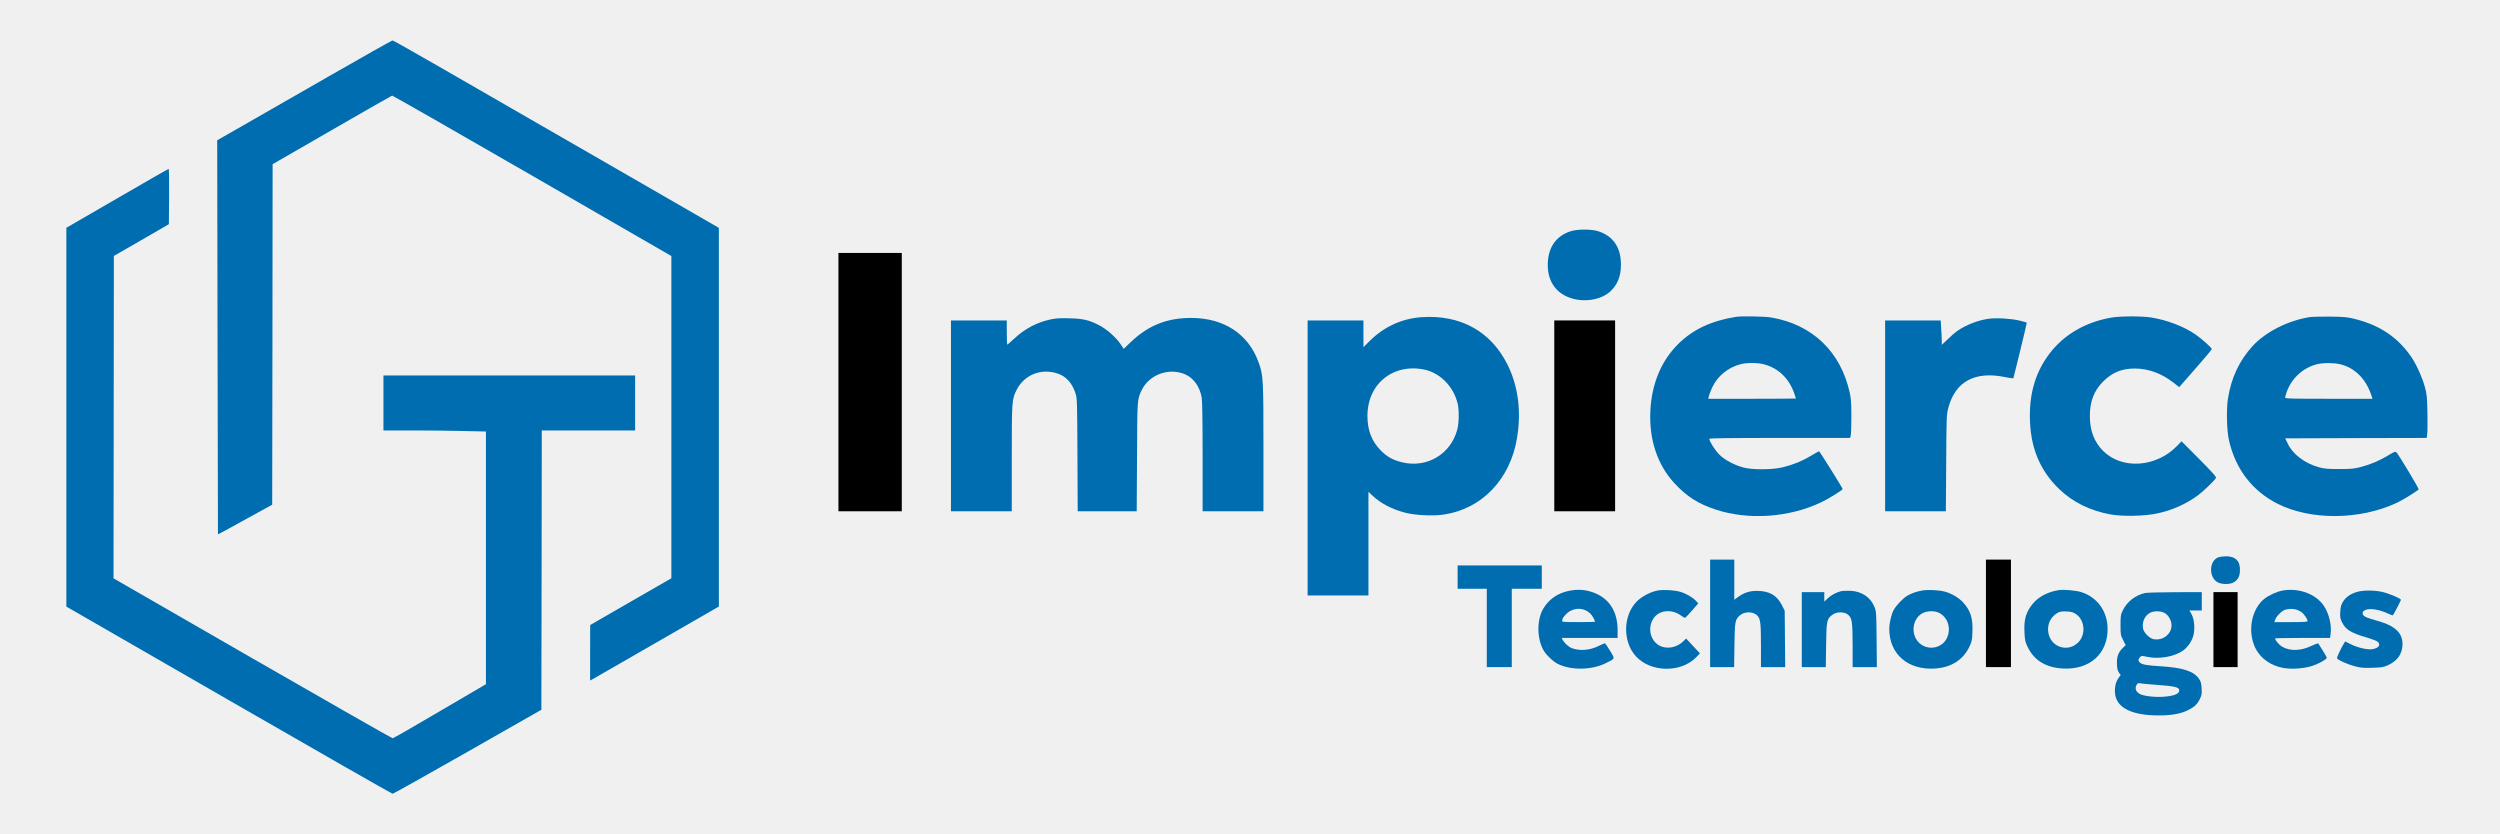
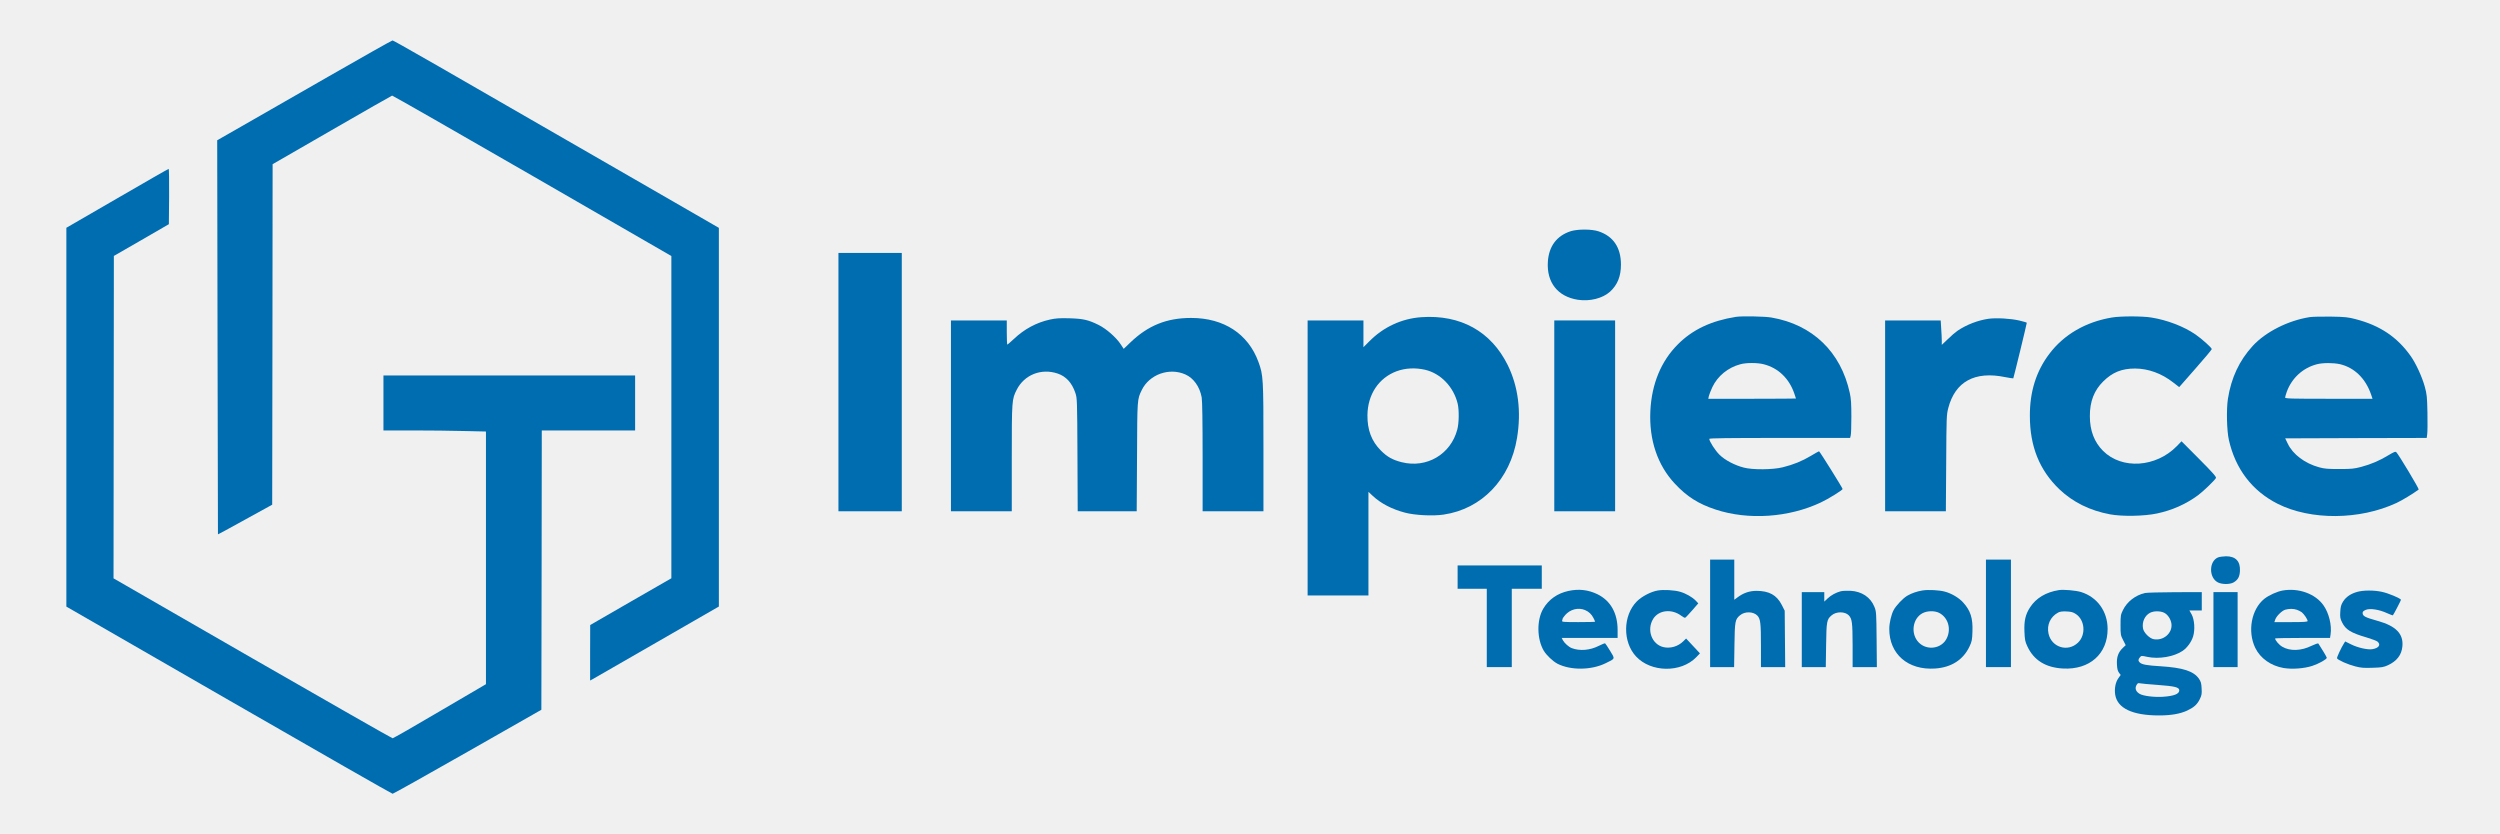
- <svg xmlns="http://www.w3.org/2000/svg" width="100%" height="100%" viewBox="0 0 9375 3125" version="1.1" xml:space="preserve" style="fill-rule:evenodd;clip-rule:evenodd;stroke-linejoin:round;stroke-miterlimit:2;">
+ <svg xmlns="http://www.w3.org/2000/svg" class="impierce-logo" width="100%" height="100%" viewBox="0 0 9375 3125" version="1.1" xml:space="preserve" style="fill-rule:evenodd;clip-rule:evenodd;stroke-linejoin:round;stroke-miterlimit:2;">
  <style>
-         path {
+         .impierce-logo path, 
+         .impierce-logo rect {
            fill: #006db1;
        }
        @media (prefers-color-scheme: dark) {
-             path {
+             .impierce-logo path, .impierce-logo rect {
                fill: #fff;
            }
+         }
+         html[data-color-mode="dark"] .impierce-logo path, 
+         html[data-color-mode="dark"] .impierce-logo rect {
+             fill: #fff;
        }
    </style>
  <path d="M1230.12,287.897c-130.625,75 -277.5,159.375 -326.562,187.187l-89.063,50.938l1.25,738.75c0.625,406.25 1.25,738.75 1.563,739.062c0.312,0.313 46.25,-24.375 101.875,-55.312l101.562,-55.938l0.938,-638.437l0.625,-638.438l222.187,-128.125c122.188,-70.625 223.75,-128.437 225.938,-129.062c1.875,-0.313 238.437,134.687 525.312,300.312l521.875,301.25l0,1208.44l-152.187,87.5l-152.188,87.812l-0.312,104.063l-0,104.062l8.75,-4.687c4.687,-2.5 113.125,-65 241.25,-138.75l232.812,-134.063l0,-1420l-335.937,-193.75c-731.875,-422.187 -883.438,-509.062 -887.813,-509.062c-2.5,-0 -111.25,61.25 -241.875,136.25Z" style="fill-rule:nonzero;" />
  <path d="M439.49,743.834l-190.625,110.313l0,1420.62l609.375,350.937c335,193.125 611.563,350.938 614.063,350.938c2.5,-0 129.062,-70.938 281.25,-157.5l276.562,-157.5l0.938,-523.75l0.625,-523.75l350,-0l-0,-206.25l-943.75,-0l-0,206.25l110.312,-0c60.313,-0 146.875,0.937 192.188,2.187l81.875,1.875l-0,947.5l-172.813,101.25c-94.687,55.938 -174.687,101.563 -177.187,101.563c-2.5,-0 -239.063,-135 -525.625,-299.688l-520.938,-300l0.625,-604.375l0.625,-604.687l103.125,-59.375l103.125,-59.688l0.938,-104.062c0.312,-56.875 -0.313,-103.75 -1.563,-103.438c-1.562,0 -88.125,49.688 -193.125,110.625Z" style="fill-rule:nonzero;" />
  <path d="M5890.43,866.959c-52.5,16.875 -82.188,56.25 -85.938,114.375c-5,77.813 36.875,130.938 112.5,142.813c44.688,6.875 92.813,-5.313 120.313,-30c28.125,-25.625 41.25,-57.813 41.25,-101.875c-0,-63.75 -28.438,-106.25 -83.75,-124.688c-25.625,-8.75 -78.125,-8.75 -104.375,-0.625Z" style="fill-rule:nonzero;" />
  <rect x="3144.18" y="948.522" width="237.5" height="968.75" style="fill-rule:nonzero;" />
  <path d="M5329.8,1189.46c-74.063,5.313 -142.5,37.188 -195.625,91.25l-21.25,21.25l-0,-100.312l-209.375,-0l-0,1031.25l228.125,-0l-0,-388.438l15.312,14.375c30.938,29.063 72.5,50.625 122.188,63.75c36.875,9.688 104.375,13.125 144.062,7.188c143.438,-20.938 250.313,-132.188 275.625,-287.5c16.563,-99.688 4.375,-193.438 -35,-273.438c-62.5,-126.25 -176.875,-189.687 -324.062,-179.375Zm14.375,197.188c58.75,13.75 107.187,64.375 122.187,127.5c5.625,24.062 5,72.5 -1.562,96.562c-24.375,93.125 -115,146.25 -208.75,122.5c-34.063,-8.75 -54.375,-20 -77.813,-43.75c-35,-35 -50.937,-77.187 -50.312,-133.125c0.937,-76.875 42.187,-139.062 109.062,-164.062c32.813,-12.188 70.313,-14.063 107.188,-5.625Z" style="fill-rule:nonzero;" />
  <path d="M6509.8,1188.21c-92.5,14.688 -162.188,47.5 -217.188,102.5c-63.437,63.125 -98.75,148.75 -103.75,250c-5.312,108.75 26.875,204.063 92.188,273.438c45,48.125 87.812,75.312 152.187,96.562c122.813,40.625 274.688,30.313 395,-26.562c27.5,-12.813 81.563,-46.25 81.563,-50.313c-0,-3.75 -85.938,-141.562 -88.438,-141.562c-1.25,-0 -15,7.812 -30.625,17.187c-32.187,19.375 -65.937,33.125 -105.312,42.813c-36.875,9.375 -113.125,10 -145.938,1.25c-34.375,-8.75 -71.25,-28.125 -91.562,-48.438c-15.938,-15.625 -38.125,-50.312 -38.125,-59.375c-0,-2.5 72.5,-3.437 264.062,-3.437l264.063,-0l2.187,-8.75c1.563,-4.688 2.5,-36.563 2.5,-70.938c0,-49.375 -1.25,-68.125 -5.937,-89.062c-33.438,-154.063 -139.688,-256.25 -293.75,-282.813c-25.625,-4.375 -111.25,-5.937 -133.125,-2.5Zm104.375,177.813c54.062,13.75 95,53.125 114.375,109.375c3.437,9.687 6.25,18.437 6.25,19.062c-0,0.313 -74.063,0.938 -164.375,0.938l-164.375,-0l2.187,-10.313c1.25,-5.312 7.188,-20.625 13.125,-33.437c19.688,-41.563 58.75,-73.438 104.688,-85.625c22.187,-6.25 64.375,-6.25 88.125,-0Z" style="fill-rule:nonzero;" />
  <path d="M7919.18,1190.71c-98.125,16.563 -180,64.063 -234.688,136.875c-48.75,64.688 -72.812,140.938 -72.5,231.875c0,114.375 35.938,203.75 110.625,275.313c50.938,48.437 114.688,80 190.313,94.062c45.625,8.438 127.812,6.875 175,-3.125c57.812,-12.187 109.062,-35 155,-68.75c19.375,-14.375 61.875,-55.312 66.875,-64.375c2.187,-4.062 -10.938,-19.062 -63.125,-71.562l-65.938,-66.25l-17.5,18.125c-78.437,80.312 -206.25,88.437 -276.875,17.812c-32.812,-32.812 -49.375,-75.937 -49.375,-129.687c-0.312,-55.313 15.938,-96.875 50,-130.625c34.688,-34.375 69.688,-48.438 119.688,-48.438c49.687,0.313 99.687,18.438 143.125,52.5l22.187,17.188l60.938,-69.375c33.75,-38.125 61.25,-71.25 61.25,-73.125c-0,-5 -37.5,-38.75 -61.25,-55c-43.125,-29.688 -106.25,-54.063 -165.313,-63.438c-34.375,-5.625 -115.312,-5.625 -148.437,0Z" style="fill-rule:nonzero;" />
  <path d="M8661.68,1189.15c-81.563,12.812 -165.938,55.625 -214.063,108.125c-50.312,55 -80.312,119.062 -92.812,197.5c-6.25,39.687 -4.375,120.312 3.437,154.687c24.375,109.063 87.5,191.563 182.813,239.688c124.062,62.5 307.812,61.25 445.937,-3.125c20.313,-9.375 62.5,-35 83.125,-50.313c2.5,-1.875 -74.375,-130 -83.75,-139.687c-3.437,-3.75 -8.437,-1.563 -30,11.25c-33.437,20.312 -65,33.75 -102.5,43.75c-26.25,6.875 -36.25,7.812 -81.562,7.812c-43.125,0 -55.625,-0.937 -75.938,-6.562c-53.437,-14.688 -98.125,-48.438 -117.187,-88.438l-9.688,-20l265.313,-0.937l265.312,-0.625l1.875,-13.75c1.25,-7.5 1.563,-43.75 0.938,-80.625c-1.25,-60 -2.188,-69.688 -10,-97.813c-10,-36.562 -33.438,-87.812 -53.125,-115.312c-50.625,-71.25 -115.313,-114.375 -205.625,-137.813c-28.438,-7.5 -39.063,-8.75 -93.125,-9.687c-33.438,-0.313 -69.063,0.312 -79.375,1.875Zm113.437,176.562c54.063,12.813 95.625,53.438 116.25,113.125l5.625,16.563l-164.062,-0c-141.563,-0 -163.75,-0.625 -163.75,-4.688c-0,-2.5 3.125,-12.5 6.562,-22.5c19.063,-50.937 60,-88.437 112.188,-102.187c22.5,-5.938 62.187,-5.938 87.187,-0.313Z" style="fill-rule:nonzero;" />
  <path d="M3937.93,1198.21c-51.25,11.25 -96.25,35.313 -136.563,73.438c-12.187,11.25 -22.812,20.625 -24.062,20.625c-0.938,-0 -1.875,-20.313 -1.875,-45.313l-0,-45.312l-209.375,-0l-0,715.625l228.125,-0l-0,-199.375c-0,-217.5 0.312,-220.313 18.437,-256.25c28.438,-56.25 91.875,-81.563 153.438,-60.938c31.562,10.625 53.75,34.688 66.562,72.813c6.563,20 6.875,23.437 7.813,231.875l0.937,211.875l221.25,-0l1.25,-204.063c0.938,-219.062 0.625,-215.312 17.813,-250.625c28.437,-58.437 102.812,-85.312 163.437,-58.437c30.938,13.75 54.063,46.25 61.25,86.25c2.188,12.187 3.438,89.687 3.438,222.812l-0,204.063l228.125,-0l-0,-238.438c-0,-261.562 -0.625,-271.875 -18.75,-321.562c-38.438,-105.313 -129.688,-165 -252.5,-165c-91.875,-0 -162.188,28.437 -229.063,93.125l-23.75,22.812l-10.312,-15.625c-16.563,-26.25 -55.313,-60.312 -85,-74.687c-37.813,-18.438 -56.563,-22.813 -108.75,-24.375c-36.25,-0.938 -50.625,-0 -71.875,4.687Z" style="fill-rule:nonzero;" />
  <path d="M7456.99,1195.4c-39.687,5.625 -82.5,22.187 -115.937,44.687c-7.813,5.313 -24.375,19.375 -36.563,31.563l-22.812,21.562l-0,-15.312c-0,-8.438 -0.938,-29.063 -2.188,-45.938l-1.875,-30.312l-208.437,-0l-0,715.625l227.812,-0l1.25,-180.625c0.938,-173.125 1.25,-181.25 7.813,-206.563c25.937,-99.375 99.687,-139.375 213.125,-115.937c16.25,3.125 30,5.312 30.625,4.687c1.25,-1.25 50.625,-204.062 50.625,-208.437c-0,-0.938 -12.5,-5 -28.125,-8.438c-31.875,-7.5 -85.938,-10.625 -115.313,-6.562Z" style="fill-rule:nonzero;" />
  <rect x="5828.55" y="1201.65" width="228.125" height="715.625" style="fill-rule:nonzero;" />
  <path d="M8317.3,2090.4c-34.375,15 -34.375,76.25 -0,93.75c15.625,7.812 44.687,7.812 58.437,-0c16.563,-9.688 22.813,-20.938 24.063,-42.813c1.875,-36.562 -15.938,-55.312 -52.188,-55.312c-11.25,0.312 -25,2.187 -30.312,4.375Z" style="fill-rule:nonzero;" />
  <path d="M6412.93,2098.52l-0,403.125l90,-0l1.25,-82.188c1.25,-90.312 2.5,-96.875 20.937,-112.187c17.813,-15.313 50.313,-14.375 65.313,1.562c11.25,12.188 13.125,28.438 13.125,112.188l-0,80.625l90.937,-0l-0.937,-105.938l-0.938,-105.625l-10.937,-21.562c-19.063,-37.188 -47.5,-52.813 -95.313,-52.813c-27.187,0.313 -49.375,8.125 -71.875,25.313l-10.937,8.125l-0,-150.625l-90.625,-0Z" style="fill-rule:nonzero;" />
  <rect x="7447.3" y="2098.52" width="93.75" height="403.125" style="fill-rule:nonzero;" />
  <path d="M5466.05,2120.4l-0,87.5l109.375,-0l-0,293.75l93.75,-0l-0,-293.75l112.5,-0l-0,-87.5l-315.625,-0Z" style="fill-rule:nonzero;" />
  <path d="M5881.68,2216.02c-41.563,9.062 -74.063,31.875 -94.688,66.875c-24.687,42.5 -23.75,113.125 1.875,156.875c10,17.187 34.688,40.312 51.875,49.375c49.688,25 126.25,24.375 180,-1.875c37.188,-18.125 36.25,-15.313 17.188,-46.563c-9.063,-14.687 -17.5,-27.5 -18.75,-28.125c-1.25,-0.937 -11.875,3.438 -23.75,9.375c-33.125,16.875 -71.563,20 -101.563,8.438c-11.25,-4.375 -27.187,-18.75 -32.812,-29.063l-4.688,-9.062l209.688,-0l-0,-29.063c-0,-64.062 -26.25,-110.625 -75.938,-135c-34.375,-16.562 -69.687,-20.625 -108.437,-12.187Zm61.875,71.562c14.687,6.25 24.687,15.625 32.187,30.313c3.125,6.562 5.938,12.5 5.938,13.437c-0,0.938 -28.125,1.563 -62.813,1.563c-55.937,-0 -62.5,-0.625 -60.937,-5c0.937,-2.813 1.875,-6.25 1.875,-7.5c-0,-1.563 4.687,-8.125 10,-14.375c18.75,-21.25 48.75,-28.75 73.75,-18.438Z" style="fill-rule:nonzero;" />
  <path d="M6216.05,2214.46c-25.313,4.375 -60,22.5 -78.125,40.938c-52.188,52.812 -53.438,151.875 -2.813,206.25c55.938,60.312 168.438,61.875 225.625,3.125l14.063,-14.688l-51.875,-55.625l-10.625,10.313c-19.375,19.375 -48.75,28.125 -74.688,21.875c-43.75,-10.625 -63.437,-65 -38.125,-105.938c20.938,-33.437 70,-38.75 106.25,-10.937c5.938,4.375 11.875,7.5 13.438,6.875c1.875,-0.625 13.437,-12.813 26.25,-27.5l23.125,-26.563l-9.688,-10.312c-12.812,-13.125 -36.562,-26.875 -58.437,-33.125c-21.563,-6.25 -62.188,-8.75 -84.375,-4.688Z" style="fill-rule:nonzero;" />
  <path d="M7209.8,2214.15c-21.25,3.437 -41.25,10.312 -57.813,20c-16.25,9.687 -42.812,37.812 -51.25,54.375c-8.75,17.187 -15.937,48.125 -15.937,69.687c-0.313,94.688 70.312,155.625 171.875,148.75c60.937,-4.062 105.625,-32.812 129.062,-82.812c8.75,-18.75 10,-24.375 10.938,-55.625c1.875,-50.625 -7.188,-78.75 -35,-109.375c-15.313,-17.188 -43.75,-34.063 -68.75,-40.625c-20.938,-5.625 -61.563,-7.813 -83.125,-4.375Zm61.875,84.062c33.437,17.188 46.25,59.375 28.75,95.313c-18.75,39.062 -73.438,47.5 -104.688,16.25c-31.875,-31.875 -24.375,-90 13.75,-110.313c17.813,-9.375 45.313,-9.687 62.188,-1.25Z" style="fill-rule:nonzero;" />
  <path d="M7720.74,2212.9c-48.125,7.5 -85.625,30 -107.812,64.375c-17.5,26.562 -23.125,50.937 -21.25,92.187c1.25,30 2.5,36.563 11.25,55c24.062,51.563 68.437,79.063 133.437,82.5c99.688,5.313 167.5,-55 167.188,-148.75c-0.313,-65.937 -38.75,-119.062 -99.688,-138.125c-20,-5.937 -65,-10 -83.125,-7.187Zm63.75,89.687c34.063,22.5 38.438,78.125 8.125,107.188c-38.125,36.875 -99.062,18.125 -110.625,-33.438c-7.187,-32.5 6.563,-63.125 35.625,-79.062c6.875,-3.75 15.625,-5 31.563,-4.375c18.125,0.937 24.375,2.5 35.312,9.687Z" style="fill-rule:nonzero;" />
  <path d="M8559.8,2214.46c-20.938,3.75 -51.875,17.813 -68.75,31.25c-48.438,39.063 -63.75,121.875 -33.75,184.063c19.062,39.062 58.75,67.187 106.562,75.312c32.188,5.313 77.188,1.875 107.5,-8.125c25,-8.437 54.063,-24.687 54.063,-30.312c-0,-2.5 -17.813,-32.5 -31.563,-53.438c-1.25,-1.562 -12.187,2.188 -25.312,8.438c-39.063,19.375 -80.938,20.937 -110.313,3.437c-11.562,-6.562 -26.562,-24.062 -26.562,-30.937c-0,-0.938 46.25,-1.875 102.812,-1.875l103.125,-0l2.188,-14.063c4.687,-33.125 -5.938,-78.437 -26.25,-107.5c-30,-43.75 -93.438,-66.875 -153.75,-56.25Zm53.437,72.188c5.938,1.875 14.063,6.25 18.438,9.375c8.437,6.562 21.875,26.562 21.875,32.812c-0,3.125 -14.688,4.063 -62.188,4.063l-62.5,-0l3.438,-10c4.687,-13.125 25,-32.813 37.5,-36.563c14.375,-4.062 30.937,-4.062 43.437,0.313Z" style="fill-rule:nonzero;" />
  <path d="M6902.61,2217.27c-17.812,4.687 -36.875,15 -49.687,27.5l-11.875,11.25l-0,-35.625l-84.375,-0l-0,281.25l90,-0l1.25,-82.188c1.25,-90.312 2.5,-96.875 20.937,-112.187c17.5,-15 50.625,-14.375 64.375,0.625c12.188,13.437 13.75,26.562 14.063,111.562l-0,82.188l90.937,-0l-0.937,-104.063c-0.938,-99.687 -1.25,-104.375 -8.125,-121.562c-14.688,-36.563 -47.5,-58.438 -90.625,-60.625c-13.125,-0.625 -29.375,0.312 -35.938,1.875Z" style="fill-rule:nonzero;" />
  <path d="M8841.05,2219.15c-25,6.562 -43.75,19.375 -54.688,36.875c-7.5,12.5 -9.375,19.375 -10.312,38.437c-1.25,19.688 -0.313,25.313 6.875,39.688c13.125,26.875 32.812,39.062 90.625,55.937c20,5.938 39.375,13.125 42.5,16.25c13.125,11.875 4.062,24.375 -20.313,28.125c-17.5,2.813 -54.687,-5.625 -80,-18.437l-21.25,-10.625l-4.375,6.875c-10,15.312 -27.5,52.812 -26.25,56.25c2.5,6.562 40.938,23.437 68.125,30.312c21.25,5.625 32.5,6.563 65,5.313c34.688,-0.938 41.563,-2.188 58.125,-9.688c32.813,-15.312 50.625,-38.125 53.75,-69.687c5,-47.5 -23.75,-77.5 -93.125,-96.563c-47.812,-13.437 -55.937,-17.812 -55.937,-30c-0,-4.375 3.75,-7.812 11.875,-11.25c15.625,-6.562 50.312,-1.25 79.375,12.188c11.875,5.312 21.875,9.062 22.187,8.437c3.75,-4.375 30.313,-55.937 30.313,-58.125c-0,-5.312 -47.813,-25.312 -72.5,-30.312c-29.688,-6.25 -67.188,-5.938 -90,-0Z" style="fill-rule:nonzero;" />
  <path d="M8043.24,2223.83c-35.625,8.438 -66.875,32.5 -82.187,64.063c-8.438,17.187 -9.063,20.937 -9.063,55.937c0,35.625 0.313,38.438 9.688,56.563l9.687,19.062l-10.937,10.313c-16.875,16.25 -23.438,34.062 -21.875,61.25c0.625,16.875 2.812,25 7.5,31.562l6.562,8.438l-9.062,12.812c-10.625,15 -15,38.75 -11.563,61.25c8.125,50.938 64.688,77.813 164.375,77.813c44.688,-0 79.063,-5.938 105.313,-18.125c25.937,-12.188 37.5,-22.813 47.5,-42.813c7.187,-15 8.125,-20 6.875,-40.312c-0.938,-19.688 -2.5,-25.313 -10.313,-36.875c-20,-28.125 -59.687,-40.938 -143.125,-46.25c-52.5,-3.125 -70.937,-6.563 -78.75,-14.375c-6.25,-6.25 -5.937,-11.563 0.938,-19.375c5,-6.25 5.937,-6.25 27.187,-1.563c43.75,9.375 100.625,-0.312 133.438,-22.812c16.875,-11.875 32.187,-32.813 38.75,-53.75c7.812,-25 5,-63.438 -5.625,-82.813l-8.438,-14.687l46.563,-0l-0,-68.75l-100.625,0.312c-55.625,0.313 -106.25,1.563 -112.813,3.125Zm71.875,73.75c13.75,6.563 25.313,23.75 27.813,41.563c4.375,35 -30,64.687 -66.563,57.812c-15.625,-2.812 -37.187,-24.375 -40,-40c-4.687,-24.062 6.563,-49.062 26.563,-59.062c13.75,-7.188 37.812,-7.188 52.187,-0.313Zm-23.125,270.938c63.75,4.687 80.313,8.75 80.313,20.312c-0,13.438 -19.688,21.25 -60.625,24.063c-33.125,2.187 -73.75,-2.813 -87.5,-10.625c-14.375,-8.438 -19.063,-20 -12.813,-32.188c4.063,-7.812 6.563,-9.375 12.5,-7.812c4.063,0.937 35,4.062 68.125,6.25Z" style="fill-rule:nonzero;" />
  <rect x="8300.43" y="2220.4" width="90.625" height="281.25" style="fill-rule:nonzero;" />
</svg>
